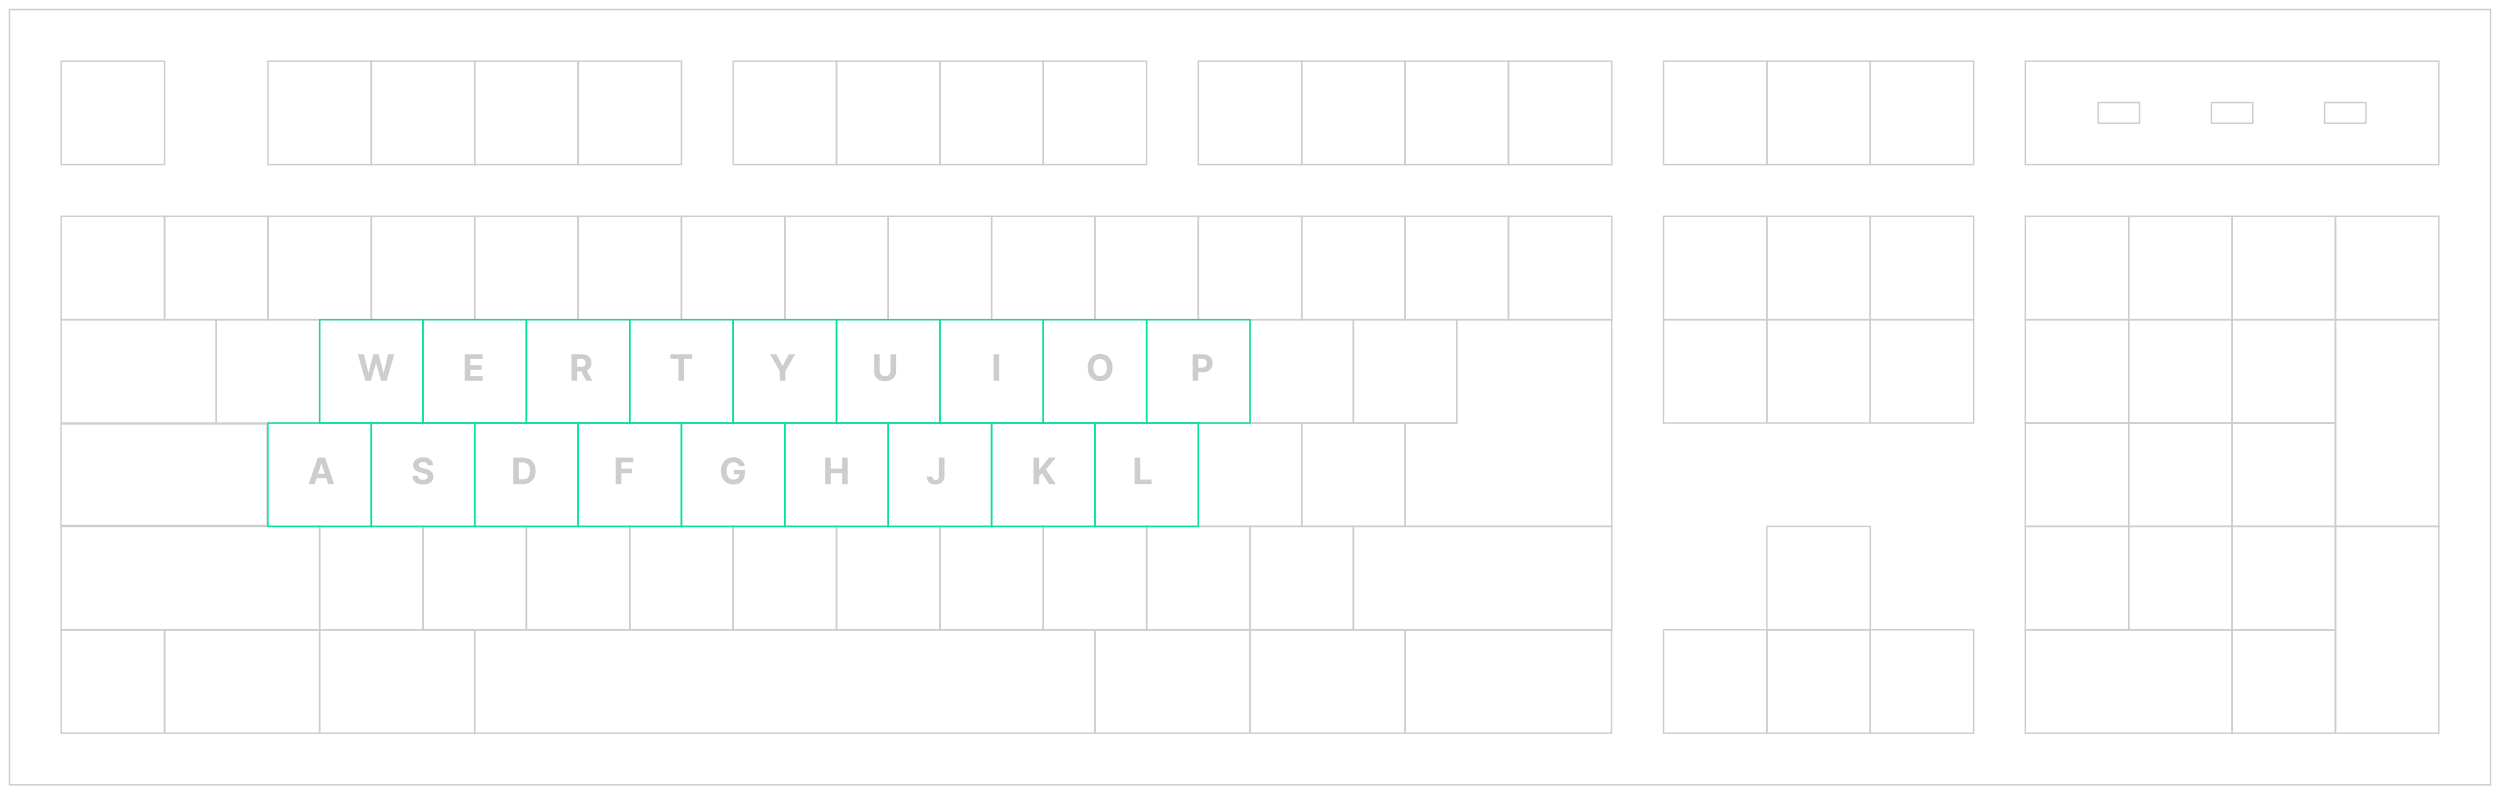
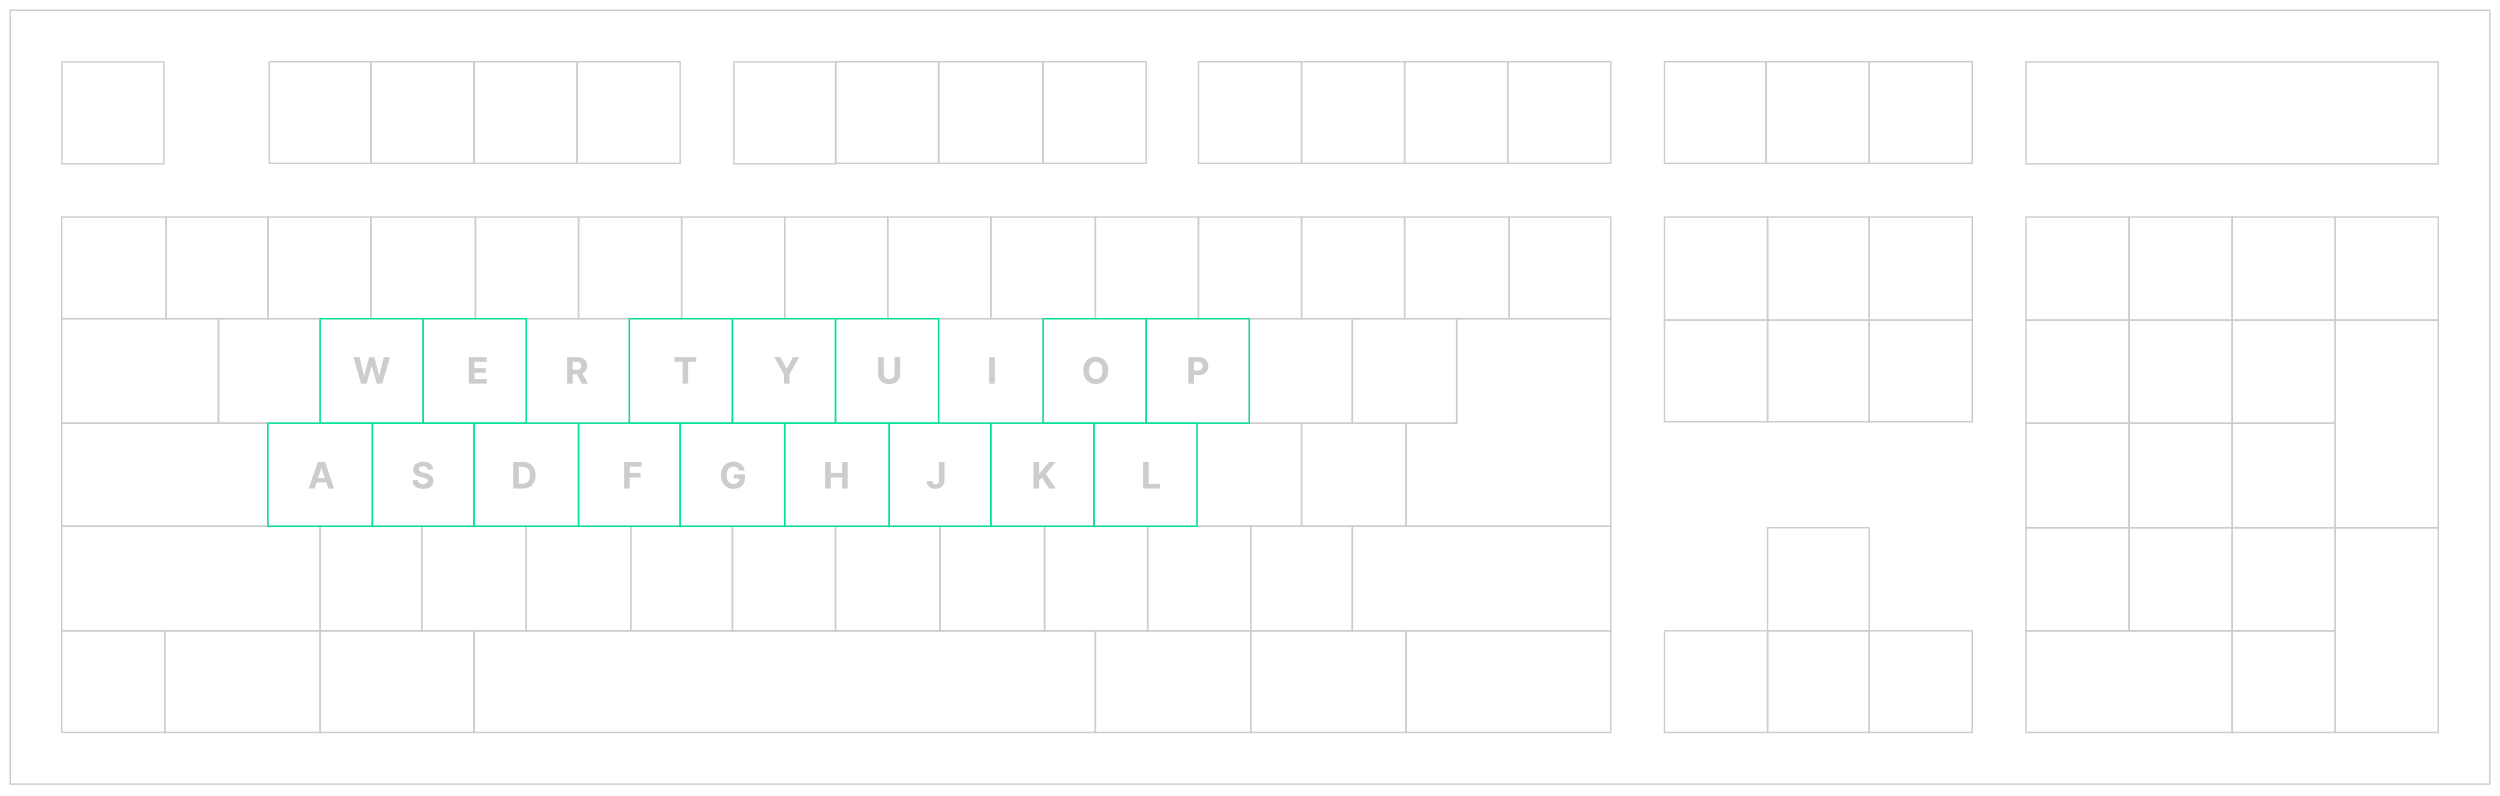
<svg xmlns="http://www.w3.org/2000/svg" width="1722" height="548" viewBox="0 0 1722 548" fill="none">
-   <path d="M1715.47 6.56H6.542V540.599H1715.47V6.56Z" stroke="#CDCDCD" />
-   <path d="M1003.38 220.182V291.382H967.823V362.592H1110.18V291.382V220.182H1003.38Z" stroke="#CDCDCD" />
-   <path d="M255.768 42.163H184.562V113.368H255.768V42.163Z" stroke="#CDCDCD" />
-   <path d="M326.973 42.163H255.767V113.368H326.973V42.163Z" stroke="#CDCDCD" />
-   <path d="M398.178 42.163H326.973V113.368H398.178V42.163Z" stroke="#CDCDCD" />
-   <path d="M469.383 42.163H398.178V113.368H469.383V42.163Z" stroke="#CDCDCD" />
-   <path d="M576.191 42.163H504.986V113.368H576.191V42.163Z" stroke="#CDCDCD" />
-   <path d="M718.602 42.163H647.396V113.368H718.602V42.163Z" stroke="#CDCDCD" />
-   <path d="M789.807 42.163H718.602V113.368H789.807V42.163Z" stroke="#CDCDCD" />
-   <path d="M896.615 42.163H825.41V113.368H896.615V42.163Z" stroke="#CDCDCD" />
-   <path d="M1039.03 42.163H967.82V113.368H1039.03V42.163Z" stroke="#CDCDCD" />
-   <path d="M1110.23 42.163H1039.03V113.368H1110.23V42.163Z" stroke="#CDCDCD" />
-   <path d="M1217.04 42.163H1145.83V113.368H1217.04V42.163Z" stroke="#CDCDCD" />
-   <path d="M1359.45 42.163H1288.24V113.368H1359.45V42.163Z" stroke="#CDCDCD" />
-   <path d="M1217.04 148.979H1145.83V220.185H1217.04V148.979Z" stroke="#CDCDCD" />
-   <path d="M1359.45 148.979H1288.24V220.185H1359.45V148.979Z" stroke="#CDCDCD" />
-   <path d="M1217.04 220.185H1145.83V291.39H1217.04V220.185Z" stroke="#CDCDCD" />
-   <path d="M1359.45 220.185H1288.24V291.39H1359.45V220.185Z" stroke="#CDCDCD" />
-   <path d="M1217.04 433.8H1145.83V505.006H1217.04V433.8Z" stroke="#CDCDCD" />
-   <path d="M1359.45 433.8H1288.24V505.006H1359.45V433.8Z" stroke="#CDCDCD" />
-   <path d="M1608.67 148.979H1537.46V220.185H1608.67V148.979Z" stroke="#CDCDCD" />
-   <path d="M1679.87 148.979H1608.67V220.185H1679.87V148.979Z" stroke="#CDCDCD" />
-   <path d="M1466.26 220.185H1395.05V291.39H1466.26V220.185Z" stroke="#CDCDCD" />
-   <path d="M1608.67 220.185H1537.46V291.39H1608.67V220.185Z" stroke="#CDCDCD" />
-   <path d="M1679.87 220.185H1608.67V362.595H1679.87V220.185Z" stroke="#CDCDCD" />
-   <path d="M1466.26 291.39H1395.05V362.595H1466.26V291.39Z" stroke="#CDCDCD" />
-   <path d="M1608.67 291.39H1537.46V362.595H1608.67V291.39Z" stroke="#CDCDCD" />
-   <path d="M1466.26 362.595H1395.05V433.8H1466.26V362.595Z" stroke="#CDCDCD" />
-   <path d="M1608.67 362.595H1537.46V433.8H1608.67V362.595Z" stroke="#CDCDCD" />
-   <path d="M1537.46 433.8H1395.05V505.006H1537.46V433.8Z" stroke="#CDCDCD" />
-   <path d="M1608.67 433.8H1537.46V505.006H1608.67V433.8Z" stroke="#CDCDCD" />
-   <path d="M1679.87 362.595H1608.67V505.006H1679.87V362.595Z" stroke="#CDCDCD" />
-   <path d="M113.35 148.979H42.145V220.185H113.35V148.979Z" stroke="#CDCDCD" />
-   <path d="M184.555 148.979H113.35V220.185H184.555V148.979Z" stroke="#CDCDCD" />
-   <path d="M255.768 148.979H184.562V220.185H255.768V148.979Z" stroke="#CDCDCD" />
-   <path d="M326.973 148.979H255.767V220.185H326.973V148.979Z" stroke="#CDCDCD" />
-   <path d="M398.178 148.979H326.973V220.185H398.178V148.979Z" stroke="#CDCDCD" />
-   <path d="M469.383 148.979H398.178V220.185H469.383V148.979Z" stroke="#CDCDCD" />
-   <path d="M540.589 148.979H469.383V220.185H540.589V148.979Z" stroke="#CDCDCD" />
-   <path d="M611.794 148.979H540.588V220.185H611.794V148.979Z" stroke="#CDCDCD" />
-   <path d="M682.999 148.979H611.794V220.185H682.999V148.979Z" stroke="#CDCDCD" />
-   <path d="M754.204 148.979H682.999V220.185H754.204V148.979Z" stroke="#CDCDCD" />
-   <path d="M825.41 148.979H754.204V220.185H825.41V148.979Z" stroke="#CDCDCD" />
-   <path d="M896.615 148.979H825.41V220.185H896.615V148.979Z" stroke="#CDCDCD" />
-   <path d="M967.82 148.979H896.615V220.185H967.82V148.979Z" stroke="#CDCDCD" />
-   <path d="M1039.03 148.979H967.82V220.185H1039.03V148.979Z" stroke="#CDCDCD" />
-   <path d="M1110.23 148.979H1039.03V220.185H1110.23V148.979Z" stroke="#CDCDCD" />
-   <path d="M148.952 220.185H42.145V291.39H148.952V220.185Z" stroke="#CDCDCD" />
-   <path d="M220.158 220.185H148.952V291.39H220.158V220.185Z" stroke="#CDCDCD" />
-   <path d="M932.218 220.185H861.012V291.39H932.218V220.185Z" stroke="#CDCDCD" />
-   <path d="M1003.42 220.185H932.218V291.39H1003.42V220.185Z" stroke="#CDCDCD" />
-   <path d="M184 292H42V362H184V292Z" stroke="#CDCDCD" />
-   <path d="M896.615 291.39H825.41V362.595H896.615V291.39Z" stroke="#CDCDCD" />
-   <path d="M967.82 291.39H896.615V362.595H967.82V291.39Z" stroke="#CDCDCD" />
-   <path d="M291.37 362.595H220.165V433.8H291.37V362.595Z" stroke="#CDCDCD" />
-   <path d="M362.575 362.595H291.37V433.8H362.575V362.595Z" stroke="#CDCDCD" />
-   <path d="M433.78 362.595H362.575V433.8H433.78V362.595Z" stroke="#CDCDCD" />
-   <path d="M504.986 362.595H433.781V433.8H504.986V362.595Z" stroke="#CDCDCD" />
-   <path d="M576.191 362.595H504.986V433.8H576.191V362.595Z" stroke="#CDCDCD" />
-   <path d="M647.396 362.595H576.191V433.8H647.396V362.595Z" stroke="#CDCDCD" />
-   <path d="M718.602 362.595H647.396V433.8H718.602V362.595Z" stroke="#CDCDCD" />
-   <path d="M789.807 362.595H718.602V433.8H789.807V362.595Z" stroke="#CDCDCD" />
-   <path d="M861.012 362.595H789.807V433.8H861.012V362.595Z" stroke="#CDCDCD" />
-   <path d="M932.218 362.595H861.012V433.8H932.218V362.595Z" stroke="#CDCDCD" />
-   <path d="M1110.23 362.595H932.218V433.8H1110.23V362.595Z" stroke="#CDCDCD" />
-   <path d="M220.158 362.595H42.145V433.8H220.158V362.595Z" stroke="#CDCDCD" />
-   <path d="M113.35 433.8H42.145V505.006H113.35V433.8Z" stroke="#CDCDCD" />
-   <path d="M220.158 433.8H113.35V505.006H220.158V433.8Z" stroke="#CDCDCD" />
-   <path d="M326.973 433.8H220.165V505.006H326.973V433.8Z" stroke="#CDCDCD" />
-   <path d="M754.204 433.8H326.973V505.006H754.204V433.8Z" stroke="#CDCDCD" />
-   <path d="M861.012 433.8H754.204V505.006H861.012V433.8Z" stroke="#CDCDCD" />
-   <path d="M967.82 433.8H861.012V505.006H967.82V433.8Z" stroke="#CDCDCD" />
-   <path d="M1110 434H968V505H1110V434Z" stroke="#CDCDCD" />
-   <path d="M113.35 42.163H42.145V113.368H113.35V42.163Z" stroke="#CDCDCD" />
-   <path d="M1288.24 42.163H1217.04V113.368H1288.24V42.163Z" stroke="#CDCDCD" />
-   <path d="M1288.24 220.185H1217.04V291.39H1288.24V220.185Z" stroke="#CDCDCD" />
-   <path d="M647.396 42.163H576.191V113.368H647.396V42.163Z" stroke="#CDCDCD" />
-   <path d="M967.82 42.163H896.615V113.368H967.82V42.163Z" stroke="#CDCDCD" />
-   <path d="M1288.24 433.8H1217.04V505.006H1288.24V433.8Z" stroke="#CDCDCD" />
-   <path d="M1288.24 362.595H1217.04V433.8H1288.24V362.595Z" stroke="#CDCDCD" />
-   <path d="M1537.46 362.595H1466.26V433.8H1537.46V362.595Z" stroke="#CDCDCD" />
-   <path d="M1537.46 291.39H1466.26V362.595H1537.46V291.39Z" stroke="#CDCDCD" />
-   <path d="M1537.46 220.185H1466.26V291.39H1537.46V220.185Z" stroke="#CDCDCD" />
-   <path d="M1537.46 148.979H1466.26V220.185H1537.46V148.979Z" stroke="#CDCDCD" />
-   <path d="M1466.26 148.979H1395.05V220.185H1466.26V148.979Z" stroke="#CDCDCD" />
-   <path d="M1288.24 148.979H1217.04V220.185H1288.24V148.979Z" stroke="#CDCDCD" />
-   <path d="M291.37 220.185H220.165V291.39H291.37V220.185Z" stroke="#00E494" />
-   <path d="M362.575 220.185H291.37V291.39H362.575V220.185Z" stroke="#00E494" />
-   <path d="M433.78 220.185H362.575V291.39H433.78V220.185Z" stroke="#00E494" />
-   <path d="M504.986 220.185H433.781V291.39H504.986V220.185Z" stroke="#00E494" />
-   <path d="M576.191 220.185H504.986V291.39H576.191V220.185Z" stroke="#00E494" />
-   <path d="M647.396 220.185H576.191V291.39H647.396V220.185Z" stroke="#00E494" />
-   <path d="M718.602 220.185H647.396V291.39H718.602V220.185Z" stroke="#00E494" />
-   <path d="M789.807 220.185H718.602V291.39H789.807V220.185Z" stroke="#00E494" />
-   <path d="M861.012 220.185H789.807V291.39H861.012V220.185Z" stroke="#00E494" />
-   <path d="M255.768 291.39H184.562V362.595H255.768V291.39Z" stroke="#00E494" />
-   <path d="M326.973 291.39H255.767V362.595H326.973V291.39Z" stroke="#00E494" />
-   <path d="M398.178 291.39H326.973V362.595H398.178V291.39Z" stroke="#00E494" />
-   <path d="M469.383 291.39H398.178V362.595H469.383V291.39Z" stroke="#00E494" />
-   <path d="M540.589 291.39H469.383V362.595H540.589V291.39Z" stroke="#00E494" />
-   <path d="M611.794 291.39H540.588V362.595H611.794V291.39Z" stroke="#00E494" />
-   <path d="M682.999 291.39H611.794V362.595H682.999V291.39Z" stroke="#00E494" />
-   <path d="M754.204 291.39H682.999V362.595H754.204V291.39Z" stroke="#00E494" />
-   <path d="M825.41 291.39H754.204V362.595H825.41V291.39Z" stroke="#00E494" />
-   <path d="M1679.87 42.163H1395.05V113.368H1679.87V42.163Z" stroke="#CDCDCD" />
-   <path d="M1473.7 70.644H1445.22V84.886H1473.7V70.644Z" stroke="#CDCDCD" />
-   <path d="M1551.7 70.644H1523.22V84.886H1551.7V70.644Z" stroke="#CDCDCD" />
-   <path d="M1629.69 70.644H1601.21V84.886H1629.69V70.644Z" stroke="#CDCDCD" />
-   <path d="M251.7 262.28L246.473 244.011H250.692L253.716 256.705H253.868L257.204 244.011H260.817L264.144 256.732H264.304L267.328 244.011H271.548L266.32 262.28H262.556L259.077 250.336H258.934L255.464 262.28H251.7ZM320.125 262.28V244.011H332.435V247.196H323.988V251.549H331.802V254.733H323.988V259.095H332.471V262.28H320.125ZM393.644 262.28V244.011H400.851C402.231 244.011 403.408 244.258 404.384 244.752C405.365 245.239 406.111 245.932 406.623 246.83C407.14 247.722 407.399 248.772 407.399 249.979C407.399 251.192 407.137 252.236 406.614 253.11C406.09 253.978 405.332 254.644 404.339 255.108C403.352 255.572 402.156 255.804 400.753 255.804H395.927V252.7H400.129C400.866 252.7 401.479 252.599 401.966 252.396C402.454 252.194 402.817 251.891 403.054 251.487C403.298 251.082 403.42 250.58 403.42 249.979C403.42 249.372 403.298 248.861 403.054 248.445C402.817 248.028 402.451 247.713 401.957 247.499C401.47 247.279 400.854 247.169 400.111 247.169H397.506V262.28H393.644ZM403.509 253.966L408.05 262.28H403.786L399.344 253.966H403.509ZM461.756 247.196V244.011H476.76V247.196H471.167V262.28H467.349V247.196H461.756ZM530.485 244.011H534.811L538.977 251.879H539.155L543.321 244.011H547.647L540.984 255.822V262.28H537.148V255.822L530.485 244.011ZM613.365 244.011H617.228V255.875C617.228 257.207 616.909 258.373 616.273 259.372C615.643 260.371 614.76 261.15 613.624 261.709C612.488 262.262 611.165 262.539 609.654 262.539C608.138 262.539 606.812 262.262 605.676 261.709C604.54 261.15 603.657 260.371 603.026 259.372C602.396 258.373 602.081 257.207 602.081 255.875V244.011H605.943V255.545C605.943 256.241 606.095 256.859 606.398 257.401C606.708 257.942 607.142 258.367 607.701 258.676C608.26 258.985 608.911 259.14 609.654 259.14C610.404 259.14 611.055 258.985 611.608 258.676C612.167 258.367 612.598 257.942 612.901 257.401C613.21 256.859 613.365 256.241 613.365 255.545V244.011ZM688.219 244.011V262.28H684.357V244.011H688.219ZM766.323 253.146C766.323 255.138 765.945 256.833 765.19 258.23C764.441 259.628 763.418 260.695 762.121 261.433C760.831 262.164 759.38 262.53 757.768 262.53C756.145 262.53 754.688 262.161 753.397 261.424C752.107 260.686 751.087 259.619 750.338 258.221C749.588 256.824 749.214 255.132 749.214 253.146C749.214 251.153 749.588 249.459 750.338 248.061C751.087 246.664 752.107 245.599 753.397 244.868C754.688 244.13 756.145 243.762 757.768 243.762C759.38 243.762 760.831 244.13 762.121 244.868C763.418 245.599 764.441 246.664 765.19 248.061C765.945 249.459 766.323 251.153 766.323 253.146ZM762.407 253.146C762.407 251.855 762.214 250.767 761.827 249.881C761.446 248.995 760.908 248.323 760.212 247.865C759.517 247.407 758.702 247.178 757.768 247.178C756.835 247.178 756.02 247.407 755.324 247.865C754.628 248.323 754.087 248.995 753.701 249.881C753.32 250.767 753.13 251.855 753.13 253.146C753.13 254.436 753.32 255.524 753.701 256.411C754.087 257.297 754.628 257.969 755.324 258.426C756.02 258.884 756.835 259.113 757.768 259.113C758.702 259.113 759.517 258.884 760.212 258.426C760.908 257.969 761.446 257.297 761.827 256.411C762.214 255.524 762.407 254.436 762.407 253.146ZM821.508 262.28V244.011H828.716C830.101 244.011 831.282 244.276 832.257 244.805C833.232 245.329 833.976 246.057 834.487 246.991C835.004 247.918 835.263 248.989 835.263 250.202C835.263 251.415 835.001 252.486 834.478 253.413C833.955 254.341 833.197 255.064 832.203 255.581C831.216 256.098 830.021 256.357 828.617 256.357H824.024V253.262H827.993C828.736 253.262 829.349 253.134 829.831 252.878C830.318 252.616 830.681 252.257 830.919 251.799C831.163 251.335 831.285 250.803 831.285 250.202C831.285 249.595 831.163 249.066 830.919 248.614C830.681 248.156 830.318 247.802 829.831 247.553C829.343 247.297 828.725 247.169 827.975 247.169H825.371V262.28H821.508Z" fill="#CDCDCD" />
-   <path d="M216.737 333.485H212.598L218.904 315.217H223.882L230.179 333.485H226.04L221.464 319.391H221.322L216.737 333.485ZM216.478 326.304H226.255V329.319H216.478V326.304ZM294.613 320.471C294.541 319.751 294.235 319.192 293.694 318.794C293.153 318.395 292.418 318.196 291.491 318.196C290.86 318.196 290.328 318.285 289.894 318.464C289.46 318.636 289.127 318.877 288.895 319.186C288.669 319.495 288.556 319.846 288.556 320.239C288.544 320.566 288.612 320.851 288.761 321.095C288.916 321.339 289.127 321.55 289.394 321.728C289.662 321.901 289.971 322.052 290.322 322.183C290.673 322.308 291.048 322.415 291.446 322.504L293.087 322.897C293.884 323.075 294.616 323.313 295.282 323.611C295.948 323.908 296.525 324.274 297.012 324.708C297.5 325.142 297.878 325.653 298.145 326.242C298.419 326.831 298.558 327.506 298.564 328.267C298.558 329.385 298.273 330.354 297.708 331.175C297.149 331.99 296.34 332.623 295.282 333.075C294.229 333.521 292.959 333.744 291.473 333.744C289.998 333.744 288.713 333.518 287.619 333.066C286.531 332.614 285.681 331.945 285.068 331.059C284.461 330.167 284.143 329.064 284.114 327.75H287.851C287.893 328.362 288.068 328.873 288.377 329.284C288.693 329.688 289.112 329.994 289.635 330.203C290.164 330.405 290.762 330.506 291.428 330.506C292.082 330.506 292.65 330.411 293.132 330.22C293.62 330.03 293.997 329.765 294.265 329.427C294.532 329.088 294.666 328.698 294.666 328.258C294.666 327.848 294.544 327.503 294.3 327.223C294.063 326.944 293.712 326.706 293.248 326.51C292.79 326.313 292.228 326.135 291.562 325.974L289.573 325.475C288.033 325.1 286.816 324.514 285.924 323.718C285.032 322.921 284.589 321.847 284.595 320.497C284.589 319.391 284.884 318.425 285.478 317.598C286.079 316.772 286.903 316.126 287.949 315.663C288.996 315.199 290.185 314.967 291.517 314.967C292.873 314.967 294.057 315.199 295.068 315.663C296.085 316.126 296.875 316.772 297.44 317.598C298.005 318.425 298.297 319.382 298.315 320.471H294.613ZM359.962 333.485H353.486V315.217H360.016C361.854 315.217 363.435 315.582 364.762 316.314C366.088 317.039 367.108 318.083 367.821 319.445C368.541 320.807 368.901 322.436 368.901 324.333C368.901 326.236 368.541 327.871 367.821 329.239C367.108 330.607 366.082 331.657 364.744 332.388C363.412 333.119 361.818 333.485 359.962 333.485ZM357.349 330.176H359.802C360.944 330.176 361.904 329.974 362.683 329.569C363.468 329.159 364.057 328.526 364.449 327.669C364.848 326.807 365.047 325.695 365.047 324.333C365.047 322.983 364.848 321.88 364.449 321.024C364.057 320.167 363.471 319.537 362.692 319.133C361.913 318.728 360.953 318.526 359.811 318.526H357.349V330.176ZM424.086 333.485V315.217H436.182V318.401H427.948V322.754H435.379V325.939H427.948V333.485H424.086ZM509.031 321.122C508.906 320.688 508.731 320.304 508.505 319.971C508.279 319.632 508.002 319.347 507.675 319.115C507.354 318.877 506.985 318.695 506.569 318.571C506.159 318.446 505.704 318.383 505.204 318.383C504.271 318.383 503.45 318.615 502.742 319.079C502.041 319.543 501.493 320.218 501.101 321.104C500.708 321.984 500.512 323.06 500.512 324.333C500.512 325.606 500.705 326.688 501.092 327.58C501.479 328.472 502.026 329.153 502.733 329.623C503.441 330.087 504.277 330.319 505.24 330.319C506.114 330.319 506.86 330.164 507.479 329.855C508.103 329.54 508.579 329.096 508.906 328.526C509.239 327.955 509.406 327.28 509.406 326.501L510.191 326.617H505.481V323.709H513.125V326.01C513.125 327.616 512.786 328.995 512.109 330.149C511.431 331.297 510.497 332.183 509.308 332.807C508.118 333.426 506.756 333.735 505.222 333.735C503.509 333.735 502.005 333.357 500.708 332.602C499.412 331.841 498.401 330.762 497.676 329.364C496.956 327.961 496.596 326.296 496.596 324.369C496.596 322.888 496.81 321.568 497.238 320.408C497.673 319.243 498.279 318.255 499.058 317.447C499.837 316.638 500.744 316.022 501.779 315.6C502.814 315.178 503.935 314.967 505.142 314.967C506.177 314.967 507.14 315.118 508.032 315.422C508.924 315.719 509.715 316.141 510.405 316.688C511.101 317.235 511.668 317.887 512.109 318.642C512.549 319.391 512.831 320.218 512.956 321.122H509.031ZM568.351 333.485V315.217H572.213V322.754H580.054V315.217H583.908V333.485H580.054V325.939H572.213V333.485H568.351ZM646.731 315.217H650.549V327.955C650.549 329.132 650.284 330.155 649.755 331.023C649.231 331.891 648.503 332.56 647.569 333.03C646.636 333.5 645.55 333.735 644.313 333.735C643.213 333.735 642.214 333.542 641.316 333.155C640.424 332.763 639.717 332.168 639.193 331.371C638.67 330.568 638.411 329.56 638.417 328.347H642.262C642.274 328.829 642.372 329.242 642.556 329.587C642.746 329.926 643.005 330.188 643.332 330.372C643.665 330.55 644.058 330.64 644.51 330.64C644.985 330.64 645.387 330.539 645.714 330.336C646.047 330.128 646.3 329.825 646.472 329.427C646.645 329.028 646.731 328.537 646.731 327.955V315.217ZM711.88 333.485V315.217H715.742V323.272H715.983L722.557 315.217H727.187L720.408 323.396L727.267 333.485H722.647L717.642 325.974L715.742 328.294V333.485H711.88ZM781.523 333.485V315.217H785.385V330.301H793.217V333.485H781.523Z" fill="#CDCDCD" />
+   <path d="M7.042 7.06H1714.97V540.099H7.042V7.06Z" stroke="#CDCDCD" />
+   <path d="M1002.79 291.5H1003.29V291V219.5H1109.5V290.995V362.5H968.5V291.5H1002.79Z" stroke="#CDCDCD" />
+   <path d="M185.5 42.5H255.5V112.5H185.5V42.5Z" stroke="#CDCDCD" />
+   <path d="M255.5 42.5H326.5V112.5H255.5V42.5Z" stroke="#CDCDCD" />
+   <path d="M326.5 42.5H397.5V112.5H326.5V42.5Z" stroke="#CDCDCD" />
+   <path d="M397.5 42.5H468.5V112.5H397.5V42.5Z" stroke="#CDCDCD" />
+   <path d="M505.486 42.663H575.691V112.868H505.486V42.663Z" stroke="#CDCDCD" />
+   <path d="M646.5 42.5H718.5V112.5H646.5V42.5Z" stroke="#CDCDCD" />
+   <path d="M718.5 42.5H789.5V112.5H718.5V42.5Z" stroke="#CDCDCD" />
+   <path d="M825.5 42.5H896.5V112.5H825.5V42.5Z" stroke="#CDCDCD" />
+   <path d="M967.5 42.5H1038.5V112.5H967.5V42.5Z" stroke="#CDCDCD" />
+   <path d="M1038.5 42.5H1109.5V112.5H1038.5V42.5Z" stroke="#CDCDCD" />
+   <path d="M1146.5 42.5H1216.5V112.5H1146.5V42.5Z" stroke="#CDCDCD" />
+   <path d="M1287.5 42.5H1358.5V112.5H1287.5V42.5Z" stroke="#CDCDCD" />
+   <path d="M1146.5 149.5H1217.5V220.5H1146.5V149.5Z" stroke="#CDCDCD" />
+   <path d="M1287.5 149.5H1358.5V220.5H1287.5V149.5Z" stroke="#CDCDCD" />
+   <path d="M1146.5 220.5H1217.5V290.5H1146.5V220.5Z" stroke="#CDCDCD" />
+   <path d="M1287.5 220.5H1358.5V290.5H1287.5V220.5Z" stroke="#CDCDCD" />
+   <path d="M1146.5 434.5H1217.5V504.5H1146.5V434.5Z" stroke="#CDCDCD" />
+   <path d="M1287.5 434.5H1358.5V504.5H1287.5V434.5Z" stroke="#CDCDCD" />
+   <path d="M1537.5 149.5H1608.5V220.5H1537.5V149.5Z" stroke="#CDCDCD" />
+   <path d="M1608.5 149.5H1679.5V220.5H1608.5V149.5Z" stroke="#CDCDCD" />
+   <path d="M1395.5 220.5H1466.5V291.5H1395.5V220.5Z" stroke="#CDCDCD" />
+   <path d="M1537.5 220.5H1608.5V291.5H1537.5V220.5Z" stroke="#CDCDCD" />
+   <path d="M1608.5 220.5H1679.5V363.5H1608.5V220.5Z" stroke="#CDCDCD" />
+   <path d="M1395.5 291.5H1466.5V363.5H1395.5V291.5Z" stroke="#CDCDCD" />
+   <path d="M1537.5 291.5H1608.5V363.5H1537.5V291.5Z" stroke="#CDCDCD" />
+   <path d="M1395.5 363.5H1466.5V434.5H1395.5V363.5Z" stroke="#CDCDCD" />
+   <path d="M1537.5 363.5H1608.5V434.5H1537.5V363.5Z" stroke="#CDCDCD" />
+   <path d="M1395.5 434.5H1537.5V504.5H1395.5V434.5Z" stroke="#CDCDCD" />
+   <path d="M1537.5 434.5H1608.5V504.5H1537.5V434.5Z" stroke="#CDCDCD" />
+   <path d="M1608.5 363.5H1679.5V504.5H1608.5V363.5Z" stroke="#CDCDCD" />
+   <path d="M42.5 149.5H114.5V219.5H42.5V149.5Z" stroke="#CDCDCD" />
+   <path d="M114.5 149.5H184.5V219.5H114.5V149.5Z" stroke="#CDCDCD" />
+   <path d="M184.5 149.5H255.5V219.5H184.5V149.5Z" stroke="#CDCDCD" />
+   <path d="M255.5 149.5H327.5V219.5H255.5V149.5Z" stroke="#CDCDCD" />
+   <path d="M327.5 149.5H398.5V219.5H327.5V149.5Z" stroke="#CDCDCD" />
+   <path d="M398.5 149.5H469.5V219.5H398.5V149.5Z" stroke="#CDCDCD" />
+   <path d="M469.5 149.5H540.5V219.5H469.5V149.5Z" stroke="#CDCDCD" />
+   <path d="M540.5 149.5H611.5V219.5H540.5V149.5Z" stroke="#CDCDCD" />
+   <path d="M611.5 149.5H682.5V219.5H611.5V149.5Z" stroke="#CDCDCD" />
+   <path d="M682.5 149.5H754.5V219.5H682.5V149.5Z" stroke="#CDCDCD" />
+   <path d="M754.5 149.5H825.5V219.5H754.5V149.5Z" stroke="#CDCDCD" />
+   <path d="M825.5 149.5H896.5V219.5H825.5V149.5Z" stroke="#CDCDCD" />
+   <path d="M896.5 149.5H967.5V219.5H896.5V149.5Z" stroke="#CDCDCD" />
+   <path d="M967.5 149.5H1039.5V219.5H967.5V149.5Z" stroke="#CDCDCD" />
+   <path d="M1039.5 149.5H1109.5V219.5H1039.5V149.5Z" stroke="#CDCDCD" />
+   <path d="M42.5 219.5H150.5V291.5H42.5V219.5Z" stroke="#CDCDCD" />
+   <path d="M150.5 219.5H220.5V291.5H150.5V219.5Z" stroke="#CDCDCD" />
+   <path d="M860.5 219.5H931.5V291.5H860.5V219.5Z" stroke="#CDCDCD" />
+   <path d="M931.5 219.5H1003.5V291.5H931.5V219.5Z" stroke="#CDCDCD" />
+   <path d="M42.5 291.5H184.5V362.5H42.5V291.5Z" stroke="#CDCDCD" />
+   <path d="M824.5 291.5H896.5V362.5H824.5V291.5Z" stroke="#CDCDCD" />
+   <path d="M896.5 291.5H968.5V362.5H896.5V291.5Z" stroke="#CDCDCD" />
+   <path d="M220.5 362.5H290.5V434.5H220.5V362.5Z" stroke="#CDCDCD" />
+   <path d="M290.5 362.5H362.5V434.5H290.5V362.5Z" stroke="#CDCDCD" />
+   <path d="M362.5 362.5H434.5V434.5H362.5V362.5Z" stroke="#CDCDCD" />
+   <path d="M434.5 362.5H504.5V434.5H434.5V362.5Z" stroke="#CDCDCD" />
+   <path d="M504.5 362.5H575.5V434.5H504.5V362.5Z" stroke="#CDCDCD" />
+   <path d="M575.5 362.5H647.5V434.5H575.5V362.5Z" stroke="#CDCDCD" />
+   <path d="M647.5 362.5H719.5V434.5H647.5V362.5Z" stroke="#CDCDCD" />
+   <path d="M719.5 362.5H790.5V434.5H719.5V362.5Z" stroke="#CDCDCD" />
+   <path d="M790.5 362.5H861.5V434.5H790.5V362.5Z" stroke="#CDCDCD" />
+   <path d="M861.5 362.5H931.5V434.5H861.5V362.5Z" stroke="#CDCDCD" />
+   <path d="M931.5 362.5H1109.5V434.5H931.5V362.5Z" stroke="#CDCDCD" />
+   <path d="M42.5 362.5H220.5V434.5H42.5V362.5Z" stroke="#CDCDCD" />
+   <path d="M42.5 434.5H113.5V504.5H42.5V434.5Z" stroke="#CDCDCD" />
+   <path d="M113.5 434.5H220.5V504.5H113.5V434.5Z" stroke="#CDCDCD" />
+   <path d="M220.5 434.5H326.5V504.5H220.5V434.5Z" stroke="#CDCDCD" />
+   <path d="M326.5 434.5H754.5V504.5H326.5V434.5Z" stroke="#CDCDCD" />
+   <path d="M754.5 434.5H861.5V504.5H754.5V434.5Z" stroke="#CDCDCD" />
+   <path d="M861.5 434.5H968.5V504.5H861.5V434.5Z" stroke="#CDCDCD" />
+   <path d="M968.5 434.5H1109.5V504.5H968.5V434.5Z" stroke="#CDCDCD" />
+   <path d="M42.645 42.663H112.85V112.868H42.645V42.663Z" stroke="#CDCDCD" />
+   <path d="M1216.5 42.5H1287.5V112.5H1216.5V42.5Z" stroke="#CDCDCD" />
+   <path d="M1217.5 220.5H1287.5V290.5H1217.5V220.5Z" stroke="#CDCDCD" />
+   <path d="M575.5 42.5H646.5V112.5H575.5V42.5Z" stroke="#CDCDCD" />
+   <path d="M896.5 42.5H967.5V112.5H896.5V42.5Z" stroke="#CDCDCD" />
+   <path d="M1217.5 434.5H1287.5V504.5H1217.5V434.5Z" stroke="#CDCDCD" />
+   <path d="M1217.5 363.5H1287.5V434.5H1217.5V363.5Z" stroke="#CDCDCD" />
+   <path d="M1466.5 363.5H1537.5V434.5H1466.5V363.5Z" stroke="#CDCDCD" />
+   <path d="M1466.5 291.5H1537.5V363.5H1466.5V291.5Z" stroke="#CDCDCD" />
+   <path d="M1466.5 220.5H1537.5V291.5H1466.5V220.5Z" stroke="#CDCDCD" />
+   <path d="M1466.5 149.5H1537.5V220.5H1466.5V149.5Z" stroke="#CDCDCD" />
+   <path d="M1395.5 149.5H1466.5V220.5H1395.5V149.5Z" stroke="#CDCDCD" />
+   <path d="M1217.5 149.5H1287.5V220.5H1217.5V149.5Z" stroke="#CDCDCD" />
+   <path d="M220.5 219.5H291.5V291.5H220.5V219.5Z" stroke="#00E494" />
+   <path d="M362.5 219.5H433.5V291.5H362.5V219.5Z" stroke="#CDCDCD" />
+   <path d="M646.5 219.5H718.5V291.5H646.5V219.5Z" stroke="#CDCDCD" />
+   <path d="M433.5 219.5H504.5V291.5H433.5V219.5Z" stroke="#00E494" />
+   <path d="M504.5 219.5H575.5V291.5H504.5V219.5Z" stroke="#00E494" />
+   <path d="M575.5 219.5H646.5V291.5H575.5V219.5Z" stroke="#00E494" />
+   <path d="M718.5 219.5H789.5V291.5H718.5V219.5Z" stroke="#00E494" />
+   <path d="M789.5 219.5H860.5V291.5H789.5V219.5Z" stroke="#00E494" />
+   <path d="M291.5 219.5H362.5V291.5H291.5V219.5Z" stroke="#00E494" />
+   <path d="M184.5 291.5H256.5V362.5H184.5V291.5Z" stroke="#00E494" />
+   <path d="M256.5 291.5H326.5V362.5H256.5V291.5Z" stroke="#00E494" />
+   <path d="M326.5 291.5H398.5V362.5H326.5V291.5Z" stroke="#00E494" />
+   <path d="M398.5 291.5H468.5V362.5H398.5V291.5Z" stroke="#00E494" />
+   <path d="M468.5 291.5H540.5V362.5H468.5V291.5Z" stroke="#00E494" />
+   <path d="M540.5 291.5H612.5V362.5H540.5V291.5Z" stroke="#00E494" />
+   <path d="M612.5 291.5H682.5V362.5H612.5V291.5Z" stroke="#00E494" />
+   <path d="M682.5 291.5H753.5V362.5H682.5V291.5Z" stroke="#00E494" />
+   <path d="M753.5 291.5H824.5V362.5H753.5V291.5Z" stroke="#00E494" />
+   <path d="M1395.55 42.663H1679.37V112.868H1395.55V42.663Z" stroke="#CDCDCD" />
+   <path d="M248.7 264.28L243.473 246.011H247.692L250.716 258.705H250.868L254.204 246.011H257.817L261.144 258.732H261.304L264.328 246.011H268.548L263.32 264.28H259.556L256.077 252.336H255.934L252.464 264.28H248.7ZM322.939 264.28V246.011H335.249V249.196H326.801V253.549H334.615V256.733H326.801V261.095H335.284V264.28H322.939ZM390.644 264.28V246.011H397.851C399.231 246.011 400.408 246.258 401.384 246.752C402.365 247.239 403.111 247.932 403.623 248.83C404.14 249.722 404.399 250.772 404.399 251.979C404.399 253.192 404.137 254.236 403.614 255.11C403.09 255.978 402.332 256.644 401.339 257.108C400.352 257.572 399.156 257.804 397.753 257.804H392.927V254.7H397.129C397.866 254.7 398.479 254.599 398.966 254.396C399.454 254.194 399.817 253.891 400.054 253.487C400.298 253.082 400.42 252.58 400.42 251.979C400.42 251.372 400.298 250.861 400.054 250.445C399.817 250.028 399.451 249.713 398.957 249.499C398.47 249.279 397.854 249.169 397.111 249.169H394.506V264.28H390.644ZM400.509 255.966L405.05 264.28H400.786L396.344 255.966H400.509ZM464.57 249.196V246.011H479.574V249.196H473.981V264.28H470.163V249.196H464.57ZM533.299 246.011H537.625L541.791 253.879H541.969L546.135 246.011H550.461L543.798 257.822V264.28H539.962V257.822L533.299 246.011ZM616.179 246.011H620.041V257.875C620.041 259.207 619.723 260.373 619.087 261.372C618.456 262.371 617.573 263.15 616.438 263.709C615.302 264.262 613.979 264.539 612.468 264.539C610.952 264.539 609.625 264.262 608.49 263.709C607.354 263.15 606.471 262.371 605.84 261.372C605.21 260.373 604.895 259.207 604.895 257.875V246.011H608.757V257.545C608.757 258.241 608.909 258.859 609.212 259.401C609.521 259.942 609.955 260.367 610.514 260.676C611.073 260.985 611.725 261.14 612.468 261.14C613.217 261.14 613.868 260.985 614.422 260.676C614.981 260.367 615.412 259.942 615.715 259.401C616.024 258.859 616.179 258.241 616.179 257.545V246.011ZM685.219 246.011V264.28H681.357V246.011H685.219ZM763.323 255.146C763.323 257.138 762.945 258.833 762.19 260.23C761.441 261.628 760.418 262.695 759.121 263.433C757.831 264.164 756.38 264.53 754.768 264.53C753.145 264.53 751.688 264.161 750.397 263.424C749.107 262.686 748.087 261.619 747.338 260.221C746.588 258.824 746.214 257.132 746.214 255.146C746.214 253.153 746.588 251.459 747.338 250.061C748.087 248.664 749.107 247.599 750.397 246.868C751.688 246.13 753.145 245.762 754.768 245.762C756.38 245.762 757.831 246.13 759.121 246.868C760.418 247.599 761.441 248.664 762.19 250.061C762.945 251.459 763.323 253.153 763.323 255.146ZM759.407 255.146C759.407 253.855 759.214 252.767 758.827 251.881C758.446 250.995 757.908 250.323 757.212 249.865C756.517 249.407 755.702 249.178 754.768 249.178C753.835 249.178 753.02 249.407 752.324 249.865C751.628 250.323 751.087 250.995 750.701 251.881C750.32 252.767 750.13 253.855 750.13 255.146C750.13 256.436 750.32 257.524 750.701 258.411C751.087 259.297 751.628 259.969 752.324 260.426C753.02 260.884 753.835 261.113 754.768 261.113C755.702 261.113 756.517 260.884 757.212 260.426C757.908 259.969 758.446 259.297 758.827 258.411C759.214 257.524 759.407 256.436 759.407 255.146ZM818.508 264.28V246.011H825.716C827.101 246.011 828.282 246.276 829.257 246.805C830.232 247.329 830.976 248.057 831.487 248.991C832.004 249.918 832.263 250.989 832.263 252.202C832.263 253.415 832.001 254.486 831.478 255.413C830.955 256.341 830.197 257.064 829.203 257.581C828.216 258.098 827.021 258.357 825.617 258.357H821.024V255.262H824.993C825.736 255.262 826.349 255.134 826.831 254.878C827.318 254.616 827.681 254.257 827.919 253.799C828.163 253.335 828.285 252.803 828.285 252.202C828.285 251.595 828.163 251.066 827.919 250.614C827.681 250.156 827.318 249.802 826.831 249.553C826.343 249.297 825.725 249.169 824.975 249.169H822.371V264.28H818.508Z" fill="#CDCDCD" />
+   <path d="M216.737 336.485H212.598L218.904 318.217H223.882L230.179 336.485H226.04L221.464 322.391H221.322L216.737 336.485ZM216.478 329.304H226.255V332.319H216.478V329.304ZM294.613 323.471C294.541 322.751 294.235 322.192 293.694 321.794C293.153 321.395 292.418 321.196 291.491 321.196C290.86 321.196 290.328 321.285 289.894 321.464C289.46 321.636 289.127 321.877 288.895 322.186C288.669 322.495 288.556 322.846 288.556 323.239C288.544 323.566 288.612 323.851 288.761 324.095C288.916 324.339 289.127 324.55 289.394 324.728C289.662 324.901 289.971 325.052 290.322 325.183C290.673 325.308 291.048 325.415 291.446 325.504L293.087 325.897C293.884 326.075 294.616 326.313 295.282 326.611C295.948 326.908 296.525 327.274 297.012 327.708C297.5 328.142 297.878 328.653 298.145 329.242C298.419 329.831 298.558 330.506 298.564 331.267C298.558 332.385 298.273 333.354 297.708 334.175C297.149 334.99 296.34 335.623 295.282 336.075C294.229 336.521 292.959 336.744 291.473 336.744C289.998 336.744 288.713 336.518 287.619 336.066C286.531 335.614 285.681 334.945 285.068 334.059C284.461 333.167 284.143 332.064 284.114 330.75H287.851C287.893 331.362 288.068 331.873 288.377 332.284C288.693 332.688 289.112 332.994 289.635 333.203C290.164 333.405 290.762 333.506 291.428 333.506C292.082 333.506 292.65 333.411 293.132 333.22C293.62 333.03 293.997 332.765 294.265 332.427C294.532 332.088 294.666 331.698 294.666 331.258C294.666 330.848 294.544 330.503 294.3 330.223C294.063 329.944 293.712 329.706 293.248 329.51C292.79 329.313 292.228 329.135 291.562 328.974L289.573 328.475C288.033 328.1 286.816 327.514 285.924 326.718C285.032 325.921 284.589 324.847 284.595 323.497C284.589 322.391 284.884 321.425 285.478 320.598C286.079 319.772 286.903 319.126 287.949 318.663C288.996 318.199 290.185 317.967 291.517 317.967C292.873 317.967 294.057 318.199 295.068 318.663C296.085 319.126 296.875 319.772 297.44 320.598C298.005 321.425 298.297 322.382 298.315 323.471H294.613ZM359.962 336.485H353.486V318.217H360.016C361.854 318.217 363.435 318.582 364.762 319.314C366.088 320.039 367.108 321.083 367.821 322.445C368.541 323.807 368.901 325.436 368.901 327.333C368.901 329.236 368.541 330.871 367.821 332.239C367.108 333.607 366.082 334.657 364.744 335.388C363.412 336.119 361.818 336.485 359.962 336.485ZM357.349 333.176H359.802C360.944 333.176 361.904 332.974 362.683 332.569C363.468 332.159 364.057 331.526 364.449 330.669C364.848 329.807 365.047 328.695 365.047 327.333C365.047 325.983 364.848 324.88 364.449 324.024C364.057 323.167 363.471 322.537 362.692 322.133C361.913 321.728 360.953 321.526 359.811 321.526H357.349V333.176ZM429.9 336.485V318.217H441.995V321.401H433.762V325.754H441.193V328.939H433.762V336.485H429.9ZM509.031 324.122C508.906 323.688 508.731 323.304 508.505 322.971C508.279 322.632 508.002 322.347 507.675 322.115C507.354 321.877 506.985 321.695 506.569 321.571C506.159 321.446 505.704 321.383 505.204 321.383C504.271 321.383 503.45 321.615 502.742 322.079C502.041 322.543 501.493 323.218 501.101 324.104C500.708 324.984 500.512 326.06 500.512 327.333C500.512 328.606 500.705 329.688 501.092 330.58C501.479 331.472 502.026 332.153 502.733 332.623C503.441 333.087 504.277 333.319 505.24 333.319C506.114 333.319 506.86 333.164 507.479 332.855C508.103 332.54 508.579 332.096 508.906 331.526C509.239 330.955 509.406 330.28 509.406 329.501L510.191 329.617H505.481V326.709H513.125V329.01C513.125 330.616 512.786 331.995 512.109 333.149C511.431 334.297 510.497 335.183 509.308 335.807C508.118 336.426 506.756 336.735 505.222 336.735C503.509 336.735 502.005 336.357 500.708 335.602C499.412 334.841 498.401 333.762 497.676 332.364C496.956 330.961 496.596 329.296 496.596 327.369C496.596 325.888 496.81 324.568 497.238 323.408C497.673 322.243 498.279 321.255 499.058 320.447C499.837 319.638 500.744 319.022 501.779 318.6C502.814 318.178 503.935 317.967 505.142 317.967C506.177 317.967 507.14 318.118 508.032 318.422C508.924 318.719 509.715 319.141 510.405 319.688C511.101 320.235 511.668 320.887 512.109 321.642C512.549 322.391 512.831 323.218 512.956 324.122H509.031ZM568.351 336.485V318.217H572.213V325.754H580.054V318.217H583.908V336.485H580.054V328.939H572.213V336.485H568.351ZM646.731 318.217H650.549V330.955C650.549 332.132 650.284 333.155 649.755 334.023C649.231 334.891 648.503 335.56 647.569 336.03C646.636 336.5 645.55 336.735 644.313 336.735C643.213 336.735 642.214 336.542 641.316 336.155C640.424 335.763 639.717 335.168 639.193 334.371C638.67 333.568 638.411 332.56 638.417 331.347H642.262C642.274 331.829 642.372 332.242 642.556 332.587C642.746 332.926 643.005 333.188 643.332 333.372C643.665 333.55 644.058 333.64 644.51 333.64C644.985 333.64 645.387 333.539 645.714 333.336C646.047 333.128 646.3 332.825 646.472 332.427C646.645 332.028 646.731 331.537 646.731 330.955V318.217ZM711.88 336.485V318.217H715.742V326.272H715.983L722.557 318.217H727.187L720.408 326.396L727.267 336.485H722.647L717.642 328.974L715.742 331.294V336.485H711.88ZM787.336 336.485V318.217H791.199V333.301H799.031V336.485H787.336Z" fill="#CDCDCD" />
</svg>
